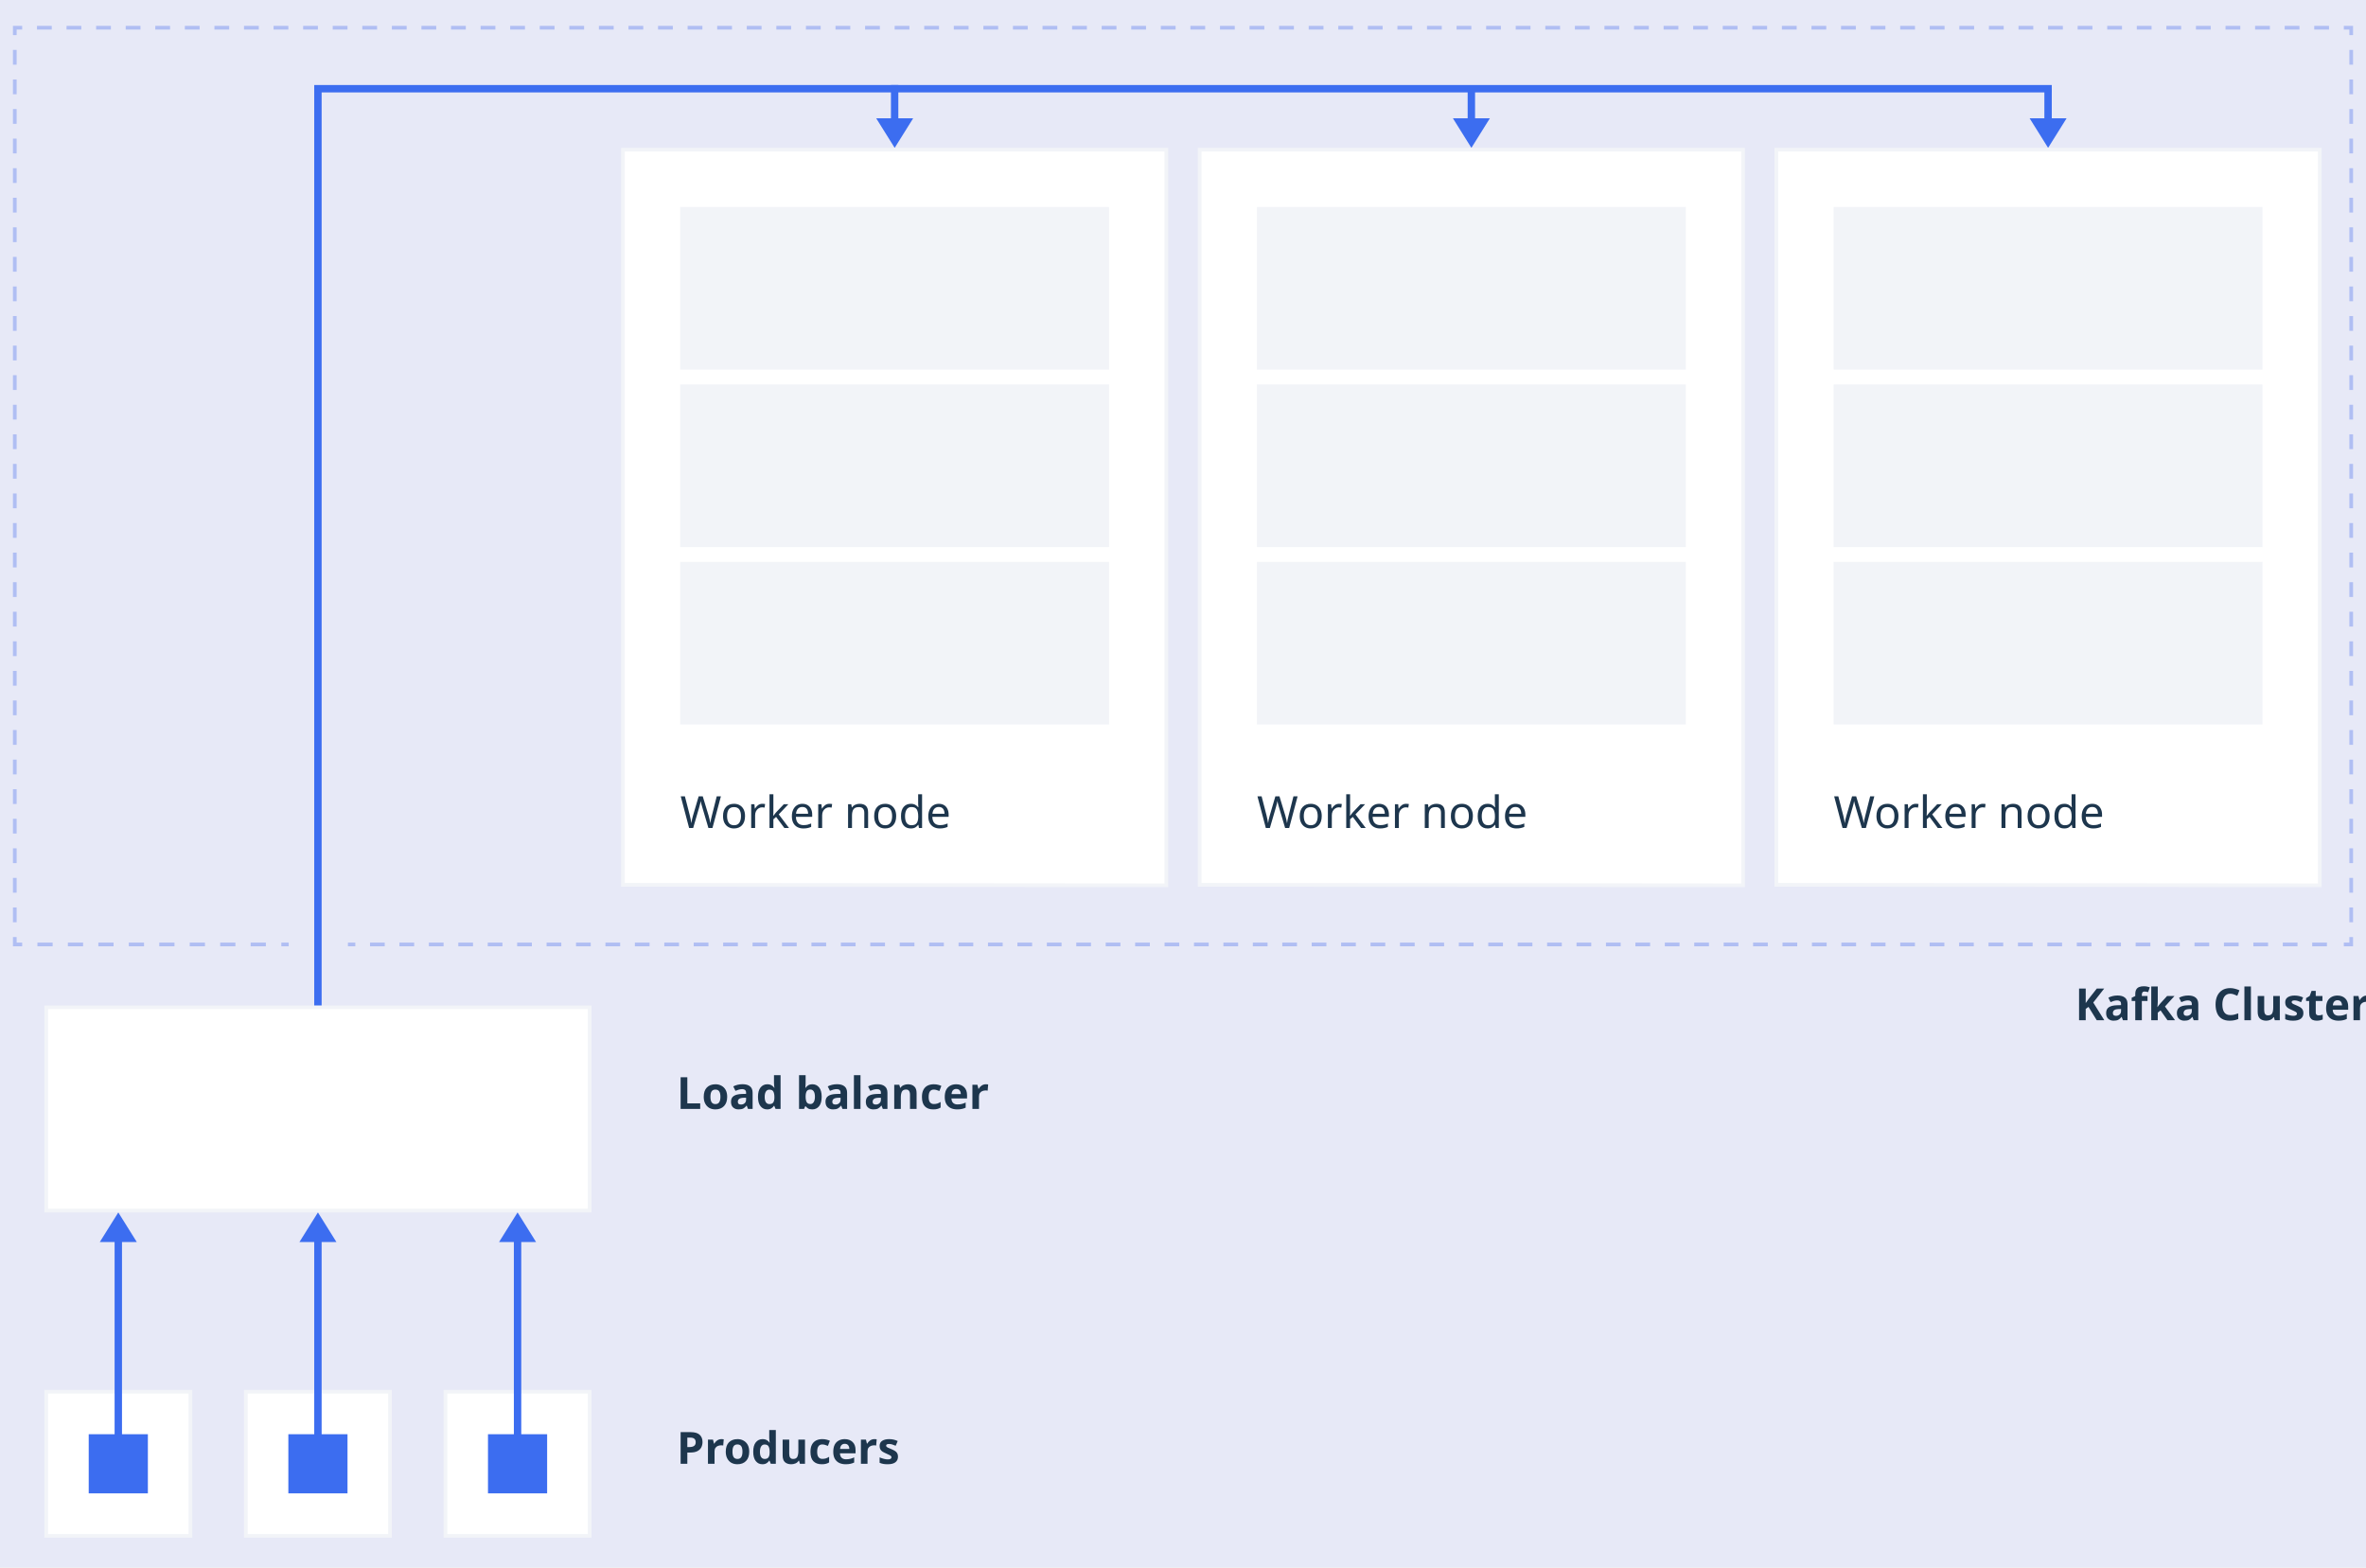
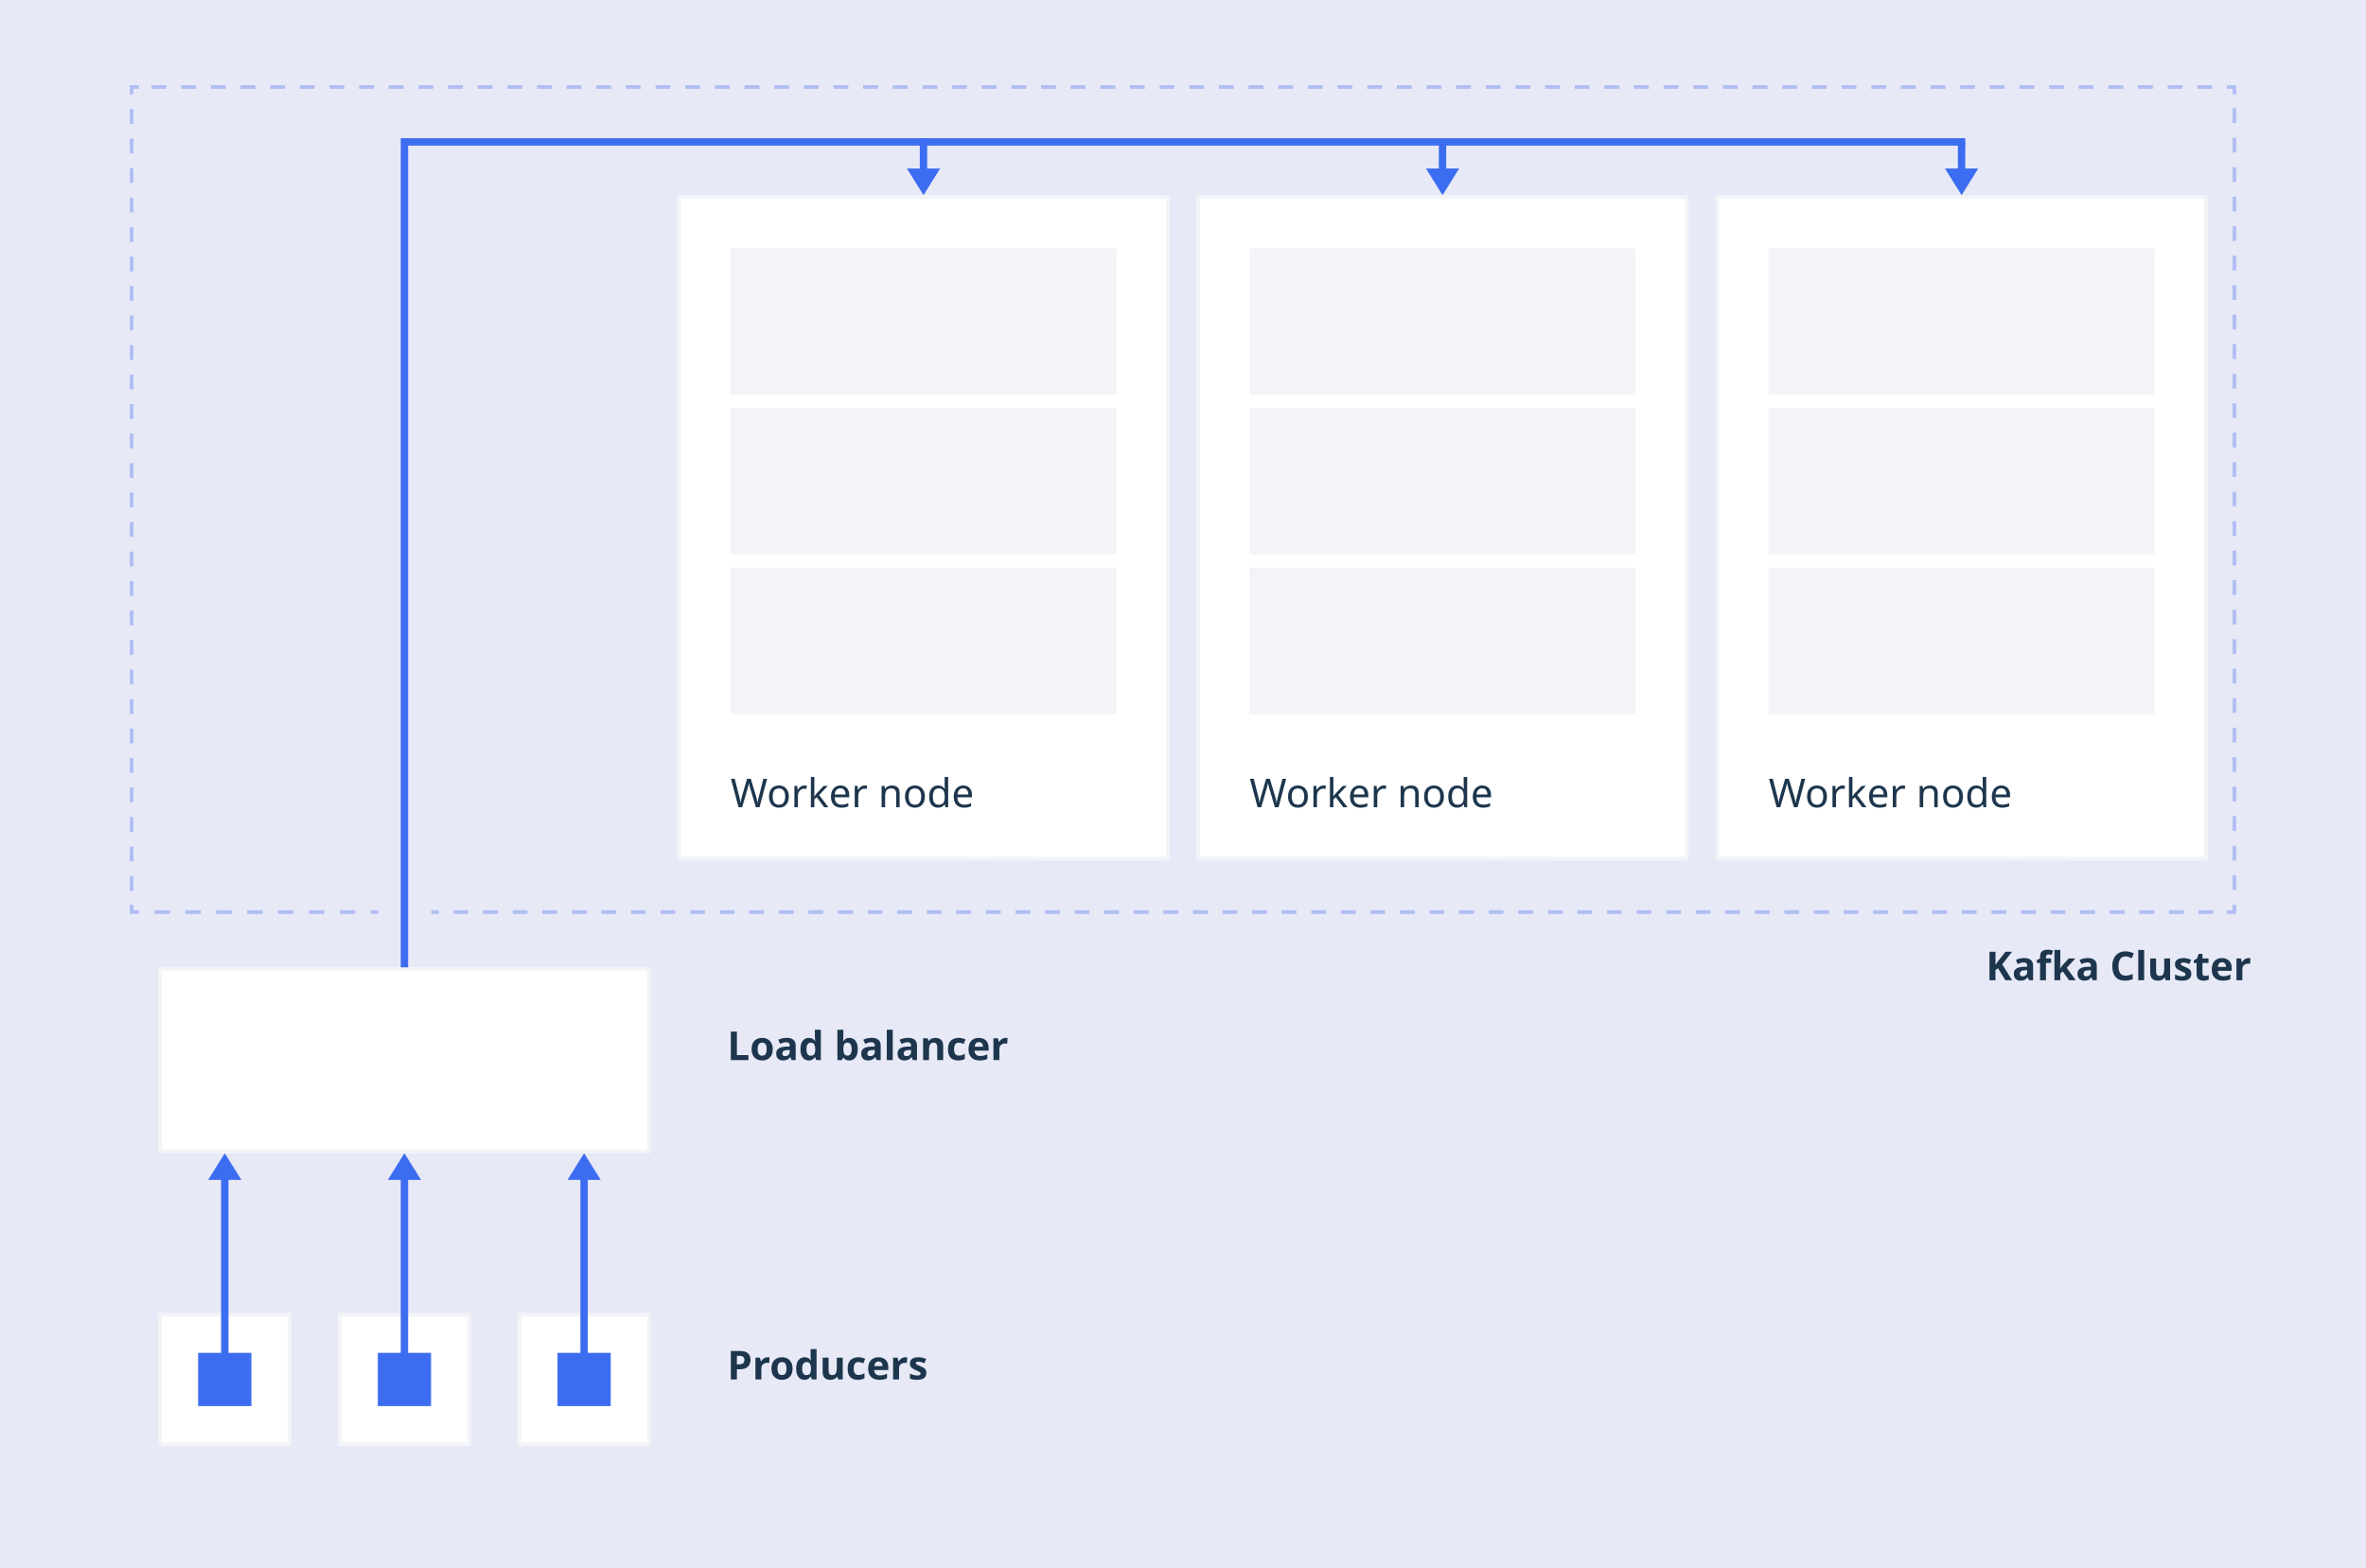
<svg xmlns="http://www.w3.org/2000/svg" viewBox="0 0 640 424">
  <defs>
-     <style>.cls-1{fill:#e7e9f7;}.cls-2{fill:#fff;}.cls-3{fill:#f2f4f8;}.cls-11,.cls-4{font-size:12px;fill:#1d364d;}.cls-4{font-family:IBMPlexSans-SemiBold, IBM Plex Sans;font-weight:600;}.cls-10,.cls-12,.cls-5,.cls-7,.cls-8,.cls-9{fill:none;stroke-miterlimit:10;}.cls-12,.cls-5{stroke:#3c6df0;stroke-width:2px;}.cls-6{fill:#3c6df0;}.cls-10,.cls-7,.cls-8,.cls-9{stroke:#b0bef3;}.cls-8{stroke-dasharray:3.98 3.98;}.cls-9{stroke-dasharray:4 4;}.cls-10{stroke-dasharray:4.12 4.12;}.cls-11{font-family:IBMPlexSans, IBM Plex Sans;}.cls-12{stroke-linecap:square;}</style>
+     <style>.cls-1{fill:#e7e9f7;}.cls-2{fill:#fff;}.cls-3{fill:#f2f4f8;}.cls-12,.cls-4{font-size:10.8px;fill:#1d364d;}.cls-4{font-family:IBMPlexSans-SemiBold, IBM Plex Sans;font-weight:600;}.cls-10,.cls-11,.cls-13,.cls-5,.cls-7,.cls-8,.cls-9{fill:none;stroke-miterlimit:10;}.cls-13,.cls-5{stroke:#3c6df0;stroke-width:2px;}.cls-6{fill:#3c6df0;}.cls-10,.cls-11,.cls-7,.cls-8,.cls-9{stroke:#b0bef3;}.cls-8{stroke-dasharray:4 4;}.cls-9{stroke-dasharray:3.99 3.99;}.cls-10{stroke-dasharray:4.01 4.01;}.cls-11{stroke-dasharray:4.18 4.18;}.cls-12{font-family:IBMPlexSans, IBM Plex Sans;}.cls-13{stroke-linecap:square;}</style>
  </defs>
  <g id="backgrounds">
    <rect class="cls-1" width="640" height="424.01" />
  </g>
  <g id="Layer_1" data-name="Layer 1">
-     <polygon class="cls-2" points="12.5 327.46 12.5 272.51 159.5 272.51 159.5 327.5 12.5 327.46" />
-     <path class="cls-3" d="M159,273v54L13,327V273H159m1-1H12V328l148,0V272Z" />
-     <text class="cls-4" transform="translate(561.32 276) scale(0.99 1)">Kafka Cluster</text>
-     <rect class="cls-2" x="12.5" y="376.5" width="39" height="39" />
-     <path class="cls-3" d="M51,377v38H13V377H51m1-1H12v40H52V376Z" />
-     <line class="cls-5" x1="32" y1="332" x2="32" y2="400" />
-     <rect class="cls-6" x="24" y="388" width="16" height="16" />
-     <rect class="cls-2" x="66.5" y="376.5" width="39" height="39" />
-     <path class="cls-3" d="M105,377v38H67V377h38m1-1H66v40h40V376Z" />
-     <line class="cls-5" x1="86" y1="332" x2="86" y2="400" />
-     <rect class="cls-6" x="78" y="388" width="16" height="16" />
-     <rect class="cls-2" x="120.5" y="376.5" width="39" height="39" />
-     <path class="cls-3" d="M159,377v38H121V377h38m1-1H120v40h40V376Z" />
-     <line class="cls-5" x1="140" y1="332" x2="140" y2="400" />
-     <rect class="cls-6" x="132" y="388" width="16" height="16" />
-     <line class="cls-5" x1="398" y1="23.91" x2="398" y2="36.31" />
-     <polygon class="cls-6" points="398.01 40 403.01 32 393.01 32 398.01 40" />
-     <polygon class="cls-6" points="554.01 40 559.01 32 549.01 32 554.01 40" />
-     <polygon class="cls-6" points="242.01 40 247.01 32 237.01 32 242.01 40" />
-     <line class="cls-7" x1="94.11" y1="255.5" x2="96.11" y2="255.5" />
-     <polyline class="cls-8" points="100.09 255.5 291.27 255.5 632.01 255.5" />
-     <polyline class="cls-7" points="634 255.5 636 255.5 636 253.5" />
-     <line class="cls-9" x1="636" y1="249.5" x2="636" y2="11.5" />
-     <polyline class="cls-7" points="636 9.5 636 7.5 634 7.5" />
-     <line class="cls-9" x1="630" y1="7.5" x2="8" y2="7.5" />
-     <polyline class="cls-7" points="6 7.5 4 7.5 4 9.5" />
-     <line class="cls-9" x1="4" y1="13.5" x2="4" y2="251.5" />
-     <polyline class="cls-7" points="4 253.5 4 255.5 6 255.5" />
-     <line class="cls-10" x1="10.12" y1="255.5" x2="74.04" y2="255.5" />
-     <line class="cls-7" x1="76.1" y1="255.5" x2="78.1" y2="255.5" />
-     <polygon class="cls-2" points="168.5 239.37 168.5 40.5 315.5 40.5 315.5 239.5 168.5 239.37" />
-     <path class="cls-3" d="M315,41V239l-146-.13V41H315m1-1H168V239.87L316,240V40Z" />
-     <rect class="cls-3" x="184.5" y="104.5" width="115" height="43" />
-     <path class="cls-3" d="M299,105v42H185V105H299m1-1H184v44H300V104Z" />
-     <rect class="cls-3" x="184.5" y="152.5" width="115" height="43" />
-     <path class="cls-3" d="M299,153v42H185V153H299m1-1H184v44H300V152Z" />
-     <rect class="cls-3" x="184.5" y="56.5" width="115" height="43" />
-     <path class="cls-3" d="M299,57V99H185V57H299m1-1H184v44H300V56Z" />
-     <text class="cls-11" transform="translate(184 224)">Worker node</text>
-     <polygon class="cls-2" points="324.5 239.37 324.5 40.5 471.5 40.5 471.5 239.5 324.5 239.37" />
-     <path class="cls-3" d="M471,41V239l-146-.13V41H471m1-1H324V239.87L472,240V40Z" />
-     <rect class="cls-3" x="340.5" y="104.5" width="115" height="43" />
-     <path class="cls-3" d="M455,105v42H341V105H455m1-1H340v44H456V104Z" />
-     <rect class="cls-3" x="340.5" y="152.5" width="115" height="43" />
-     <path class="cls-3" d="M455,153v42H341V153H455m1-1H340v44H456V152Z" />
-     <rect class="cls-3" x="340.5" y="56.5" width="115" height="43" />
-     <path class="cls-3" d="M455,57V99H341V57H455m1-1H340v44H456V56Z" />
-     <text class="cls-11" transform="translate(340 224)">Worker node</text>
-     <polygon class="cls-2" points="480.5 239.37 480.5 40.5 627.5 40.5 627.5 239.5 480.5 239.37" />
-     <path class="cls-3" d="M627,41V239l-146-.13V41H627m1-1H480V239.87L628,240V40Z" />
-     <rect class="cls-3" x="496.5" y="104.5" width="115" height="43" />
-     <path class="cls-3" d="M611,105v42H497V105H611m1-1H496v44H612V104Z" />
-     <rect class="cls-3" x="496.5" y="152.5" width="115" height="43" />
-     <path class="cls-3" d="M611,153v42H497V153H611m1-1H496v44H612V152Z" />
-     <rect class="cls-3" x="496.5" y="56.5" width="115" height="43" />
-     <path class="cls-3" d="M611,57V99H497V57H611m1-1H496v44H612V56Z" />
-     <text class="cls-11" transform="translate(496 224)">Worker node</text>
-     <polyline class="cls-12" points="554 24 86 24 86 271" />
-     <text class="cls-4" transform="translate(183.03 396)">Producers</text>
-     <polygon class="cls-6" points="140 328 145 336 135 336 140 328" />
-     <line class="cls-12" x1="242" y1="24" x2="242" y2="35" />
-     <polygon class="cls-6" points="86 328 91 336 81 336 86 328" />
-     <polygon class="cls-6" points="32 328 37 336 27 336 32 328" />
-     <line class="cls-5" x1="554" y1="23.91" x2="554" y2="36.31" />
-     <text class="cls-4" transform="translate(183.03 300)">Load balancer</text>
+     <polygon class="cls-2" points="43.3 311.45 43.3 262.1 175.5 262.1 175.5 311.49 43.3 311.45" />
+     <path class="cls-3" d="M175,262.6V311L43.8,311V262.6H175m1-1H42.8V312L176,312V261.6Z" />
+     <text class="cls-4" transform="translate(537.19 265.19) scale(0.99 1)">Kafka Cluster</text>
+     <rect class="cls-2" x="43.3" y="355.69" width="35" height="35" />
+     <path class="cls-3" d="M77.8,356.19v34h-34v-34h34m1-1h-36v36h36v-36Z" />
+     <line class="cls-5" x1="60.8" y1="315.59" x2="60.8" y2="376.79" />
+     <rect class="cls-6" x="53.6" y="365.99" width="14.4" height="14.4" />
+     <rect class="cls-2" x="91.9" y="355.69" width="35" height="35" />
+     <path class="cls-3" d="M126.4,356.19v34h-34v-34h34m1-1h-36v36h36v-36Z" />
+     <line class="cls-5" x1="109.4" y1="315.59" x2="109.4" y2="376.79" />
+     <rect class="cls-6" x="102.2" y="365.99" width="14.4" height="14.4" />
+     <rect class="cls-2" x="140.5" y="355.69" width="35" height="35" />
+     <path class="cls-3" d="M175,356.19v34H141v-34h34m1-1H140v36h36v-36Z" />
+     <line class="cls-5" x1="158" y1="315.59" x2="158" y2="376.79" />
+     <rect class="cls-6" x="150.8" y="365.99" width="14.4" height="14.4" />
+     <line class="cls-5" x1="390.2" y1="38.3" x2="390.2" y2="49.47" />
+     <polygon class="cls-6" points="390.21 52.79 394.71 45.59 385.71 45.59 390.21 52.79" />
+     <polygon class="cls-6" points="530.61 52.79 535.11 45.59 526.11 45.59 530.61 52.79" />
+     <polygon class="cls-6" points="249.81 52.79 254.31 45.59 245.31 45.59 249.81 52.79" />
+     <line class="cls-7" x1="116.69" y1="246.74" x2="118.69" y2="246.74" />
+     <polyline class="cls-8" points="122.69 246.74 294.15 246.74 600.4 246.74" />
+     <polyline class="cls-7" points="602.4 246.74 604.4 246.74 604.4 244.74" />
+     <line class="cls-9" x1="604.4" y1="240.75" x2="604.4" y2="27.53" />
+     <polyline class="cls-7" points="604.4 25.54 604.4 23.54 602.4 23.54" />
+     <line class="cls-10" x1="598.39" y1="23.54" x2="39.6" y2="23.54" />
+     <polyline class="cls-7" points="37.6 23.54 35.6 23.54 35.6 25.54" />
+     <line class="cls-9" x1="35.6" y1="29.52" x2="35.6" y2="242.74" />
+     <polyline class="cls-7" points="35.6 244.74 35.6 246.74 37.6 246.74" />
+     <line class="cls-11" x1="41.78" y1="246.74" x2="98.2" y2="246.74" />
+     <line class="cls-7" x1="100.29" y1="246.74" x2="102.29" y2="246.74" />
+     <polygon class="cls-2" points="183.7 232.17 183.7 53.29 315.9 53.29 315.9 232.29 183.7 232.17" />
+     <path class="cls-3" d="M315.4,53.79v178l-131.2-.12V53.79H315.4m1-1H183.2V232.67l133.2.12v-180Z" />
+     <rect class="cls-3" x="198.1" y="110.89" width="103.4" height="38.6" />
+     <path class="cls-3" d="M301,111.39V149H198.6v-37.6H301m1-1H197.6V150H302v-39.6Z" />
+     <rect class="cls-3" x="198.1" y="154.09" width="103.4" height="38.6" />
+     <path class="cls-3" d="M301,154.59v37.6H198.6v-37.6H301m1-1H197.6v39.6H302v-39.6Z" />
+     <rect class="cls-3" x="198.1" y="67.69" width="103.4" height="38.6" />
+     <path class="cls-3" d="M301,68.19v37.6H198.6V68.19H301m1-1H197.6v39.6H302V67.19Z" />
+     <text class="cls-12" transform="translate(197.6 218.39)">Worker node</text>
+     <polygon class="cls-2" points="324.1 232.17 324.1 53.29 456.3 53.29 456.3 232.29 324.1 232.17" />
+     <path class="cls-3" d="M455.8,53.79v178l-131.2-.12V53.79H455.8m1-1H323.6V232.67l133.2.12v-180Z" />
+     <rect class="cls-3" x="338.5" y="110.89" width="103.4" height="38.6" />
+     <path class="cls-3" d="M441.4,111.39V149H339v-37.6H441.4m1-1H338V150H442.4v-39.6Z" />
+     <rect class="cls-3" x="338.5" y="154.09" width="103.4" height="38.6" />
+     <path class="cls-3" d="M441.4,154.59v37.6H339v-37.6H441.4m1-1H338v39.6H442.4v-39.6Z" />
+     <rect class="cls-3" x="338.5" y="67.69" width="103.4" height="38.6" />
+     <path class="cls-3" d="M441.4,68.19v37.6H339V68.19H441.4m1-1H338v39.6H442.4V67.19Z" />
+     <text class="cls-12" transform="translate(338 218.39)">Worker node</text>
+     <polygon class="cls-2" points="464.5 232.17 464.5 53.29 596.7 53.29 596.7 232.29 464.5 232.17" />
+     <path class="cls-3" d="M596.2,53.79v178L465,231.67V53.79H596.2m1-1H464V232.67l133.2.12v-180Z" />
+     <rect class="cls-3" x="478.9" y="110.89" width="103.4" height="38.6" />
+     <path class="cls-3" d="M581.8,111.39V149H479.4v-37.6H581.8m1-1H478.4V150H582.8v-39.6Z" />
+     <rect class="cls-3" x="478.9" y="154.09" width="103.4" height="38.6" />
+     <path class="cls-3" d="M581.8,154.59v37.6H479.4v-37.6H581.8m1-1H478.4v39.6H582.8v-39.6Z" />
+     <rect class="cls-3" x="478.9" y="67.69" width="103.4" height="38.6" />
+     <path class="cls-3" d="M581.8,68.19v37.6H479.4V68.19H581.8m1-1H478.4v39.6H582.8V67.19Z" />
+     <text class="cls-12" transform="translate(478.4 218.39)">Worker node</text>
+     <polyline class="cls-13" points="530.6 38.39 109.4 38.39 109.4 260.69" />
+     <text class="cls-4" transform="translate(196.72 373.18)">Producers</text>
+     <polygon class="cls-6" points="158 311.99 162.5 319.19 153.5 319.19 158 311.99" />
+     <line class="cls-13" x1="249.8" y1="38.39" x2="249.8" y2="48.29" />
+     <polygon class="cls-6" points="109.4 311.99 113.9 319.19 104.9 319.19 109.4 311.99" />
+     <polygon class="cls-6" points="60.8 311.99 65.3 319.19 56.3 319.19 60.8 311.99" />
+     <line class="cls-5" x1="530.6" y1="38.3" x2="530.6" y2="49.47" />
+     <text class="cls-4" transform="translate(196.72 286.78)">Load balancer</text>
  </g>
</svg>
